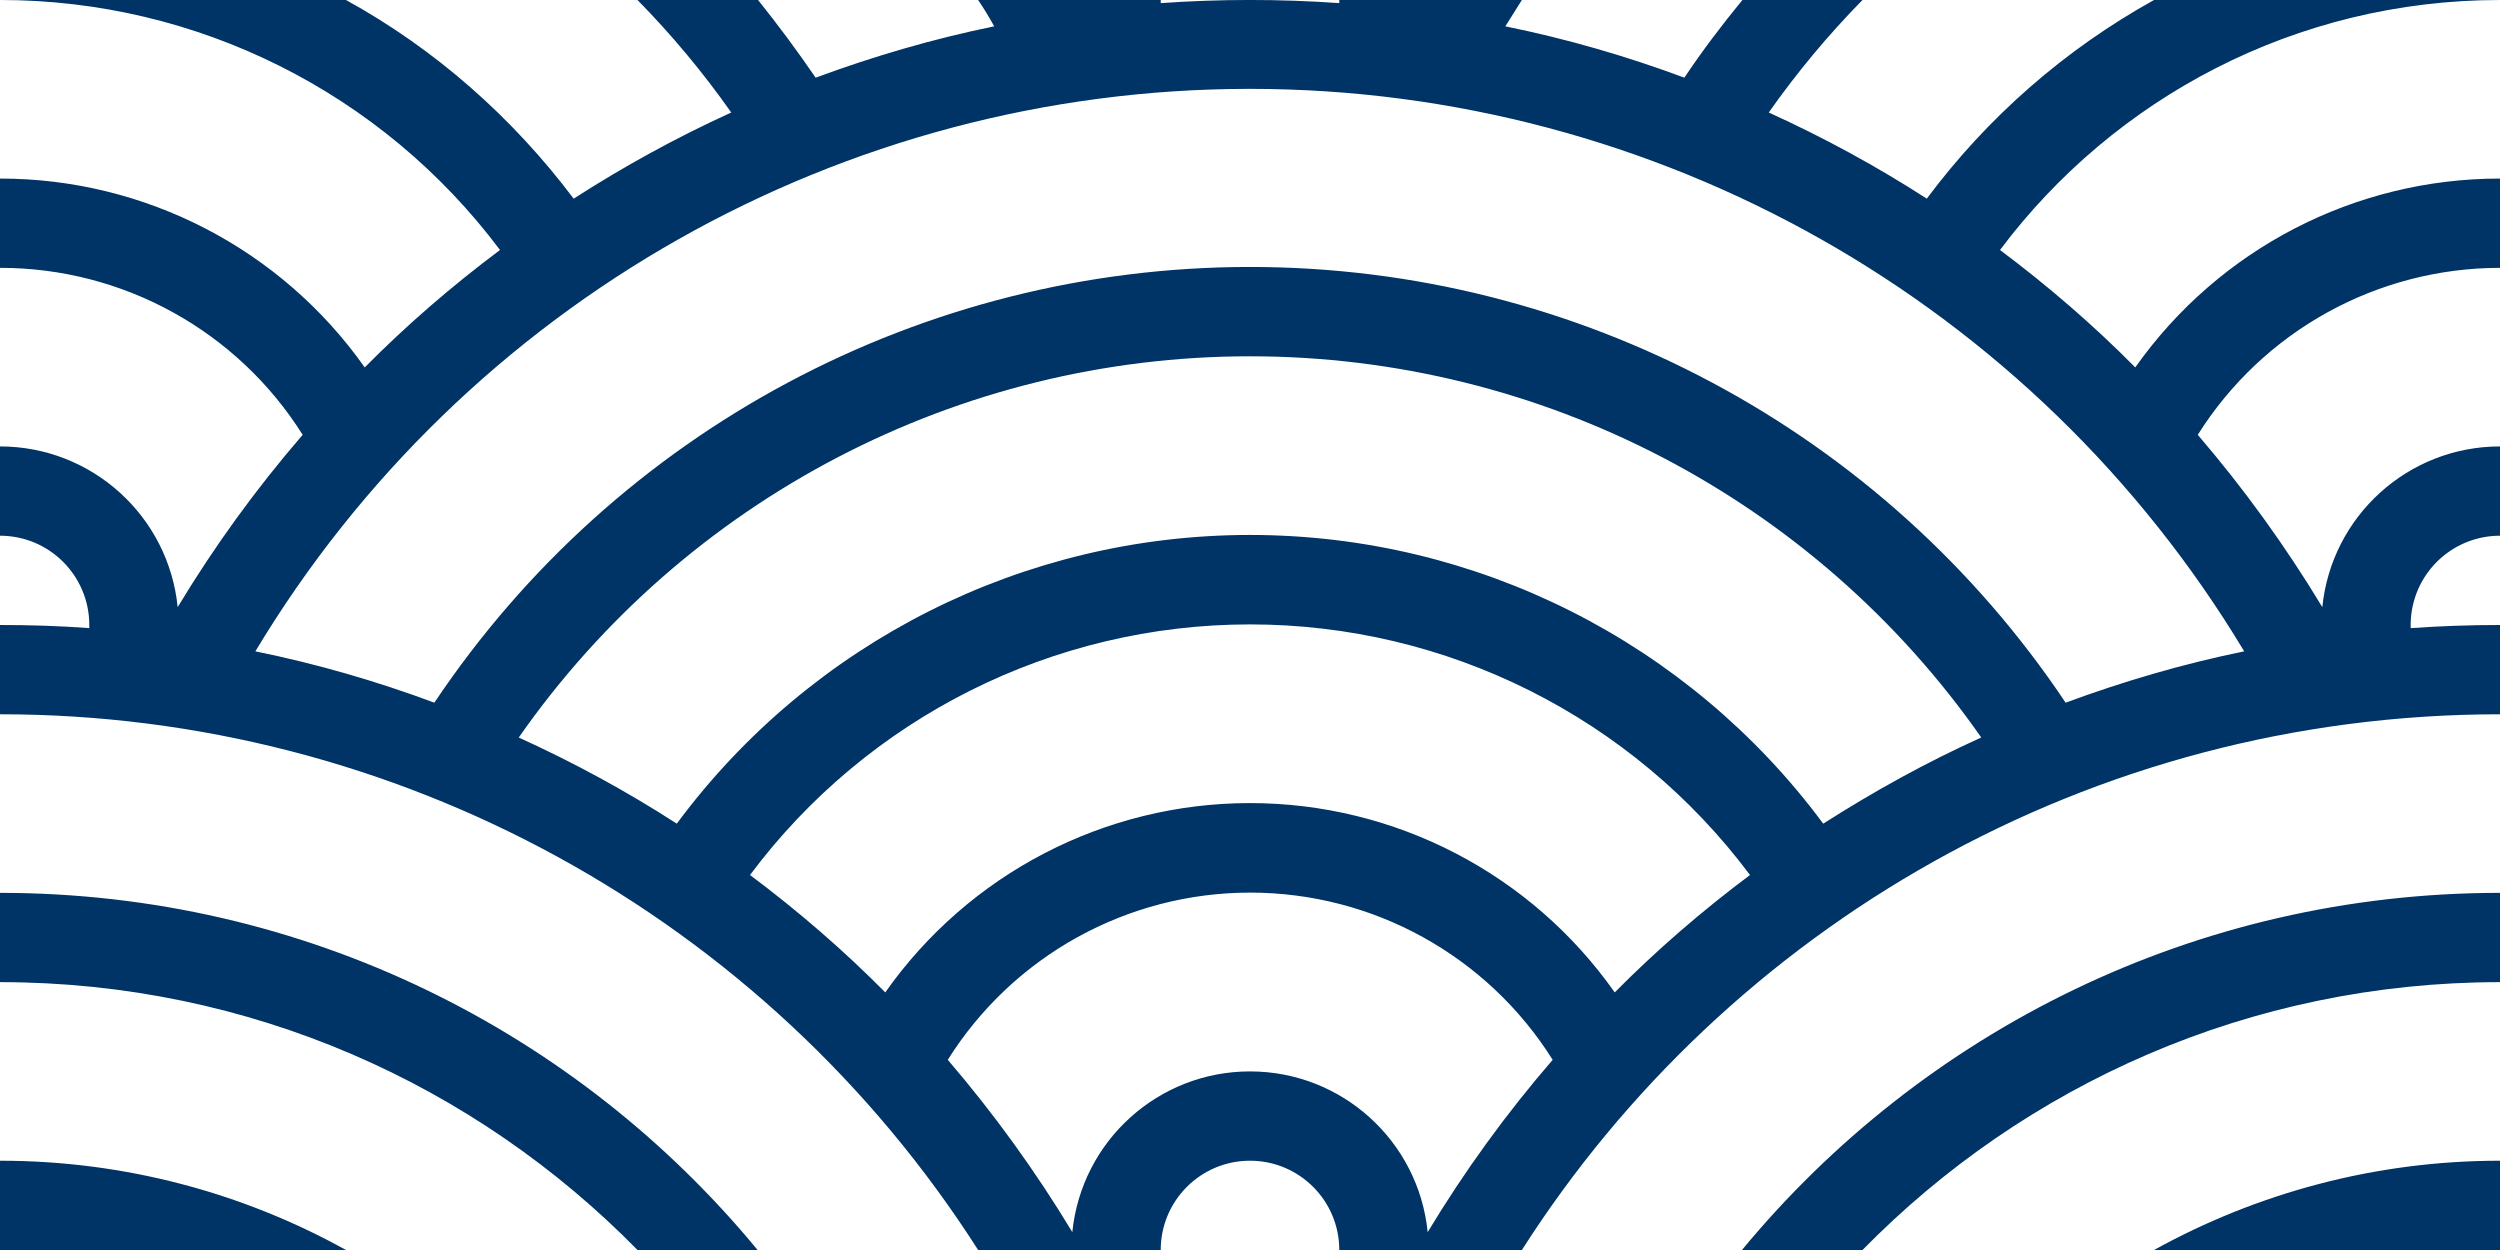
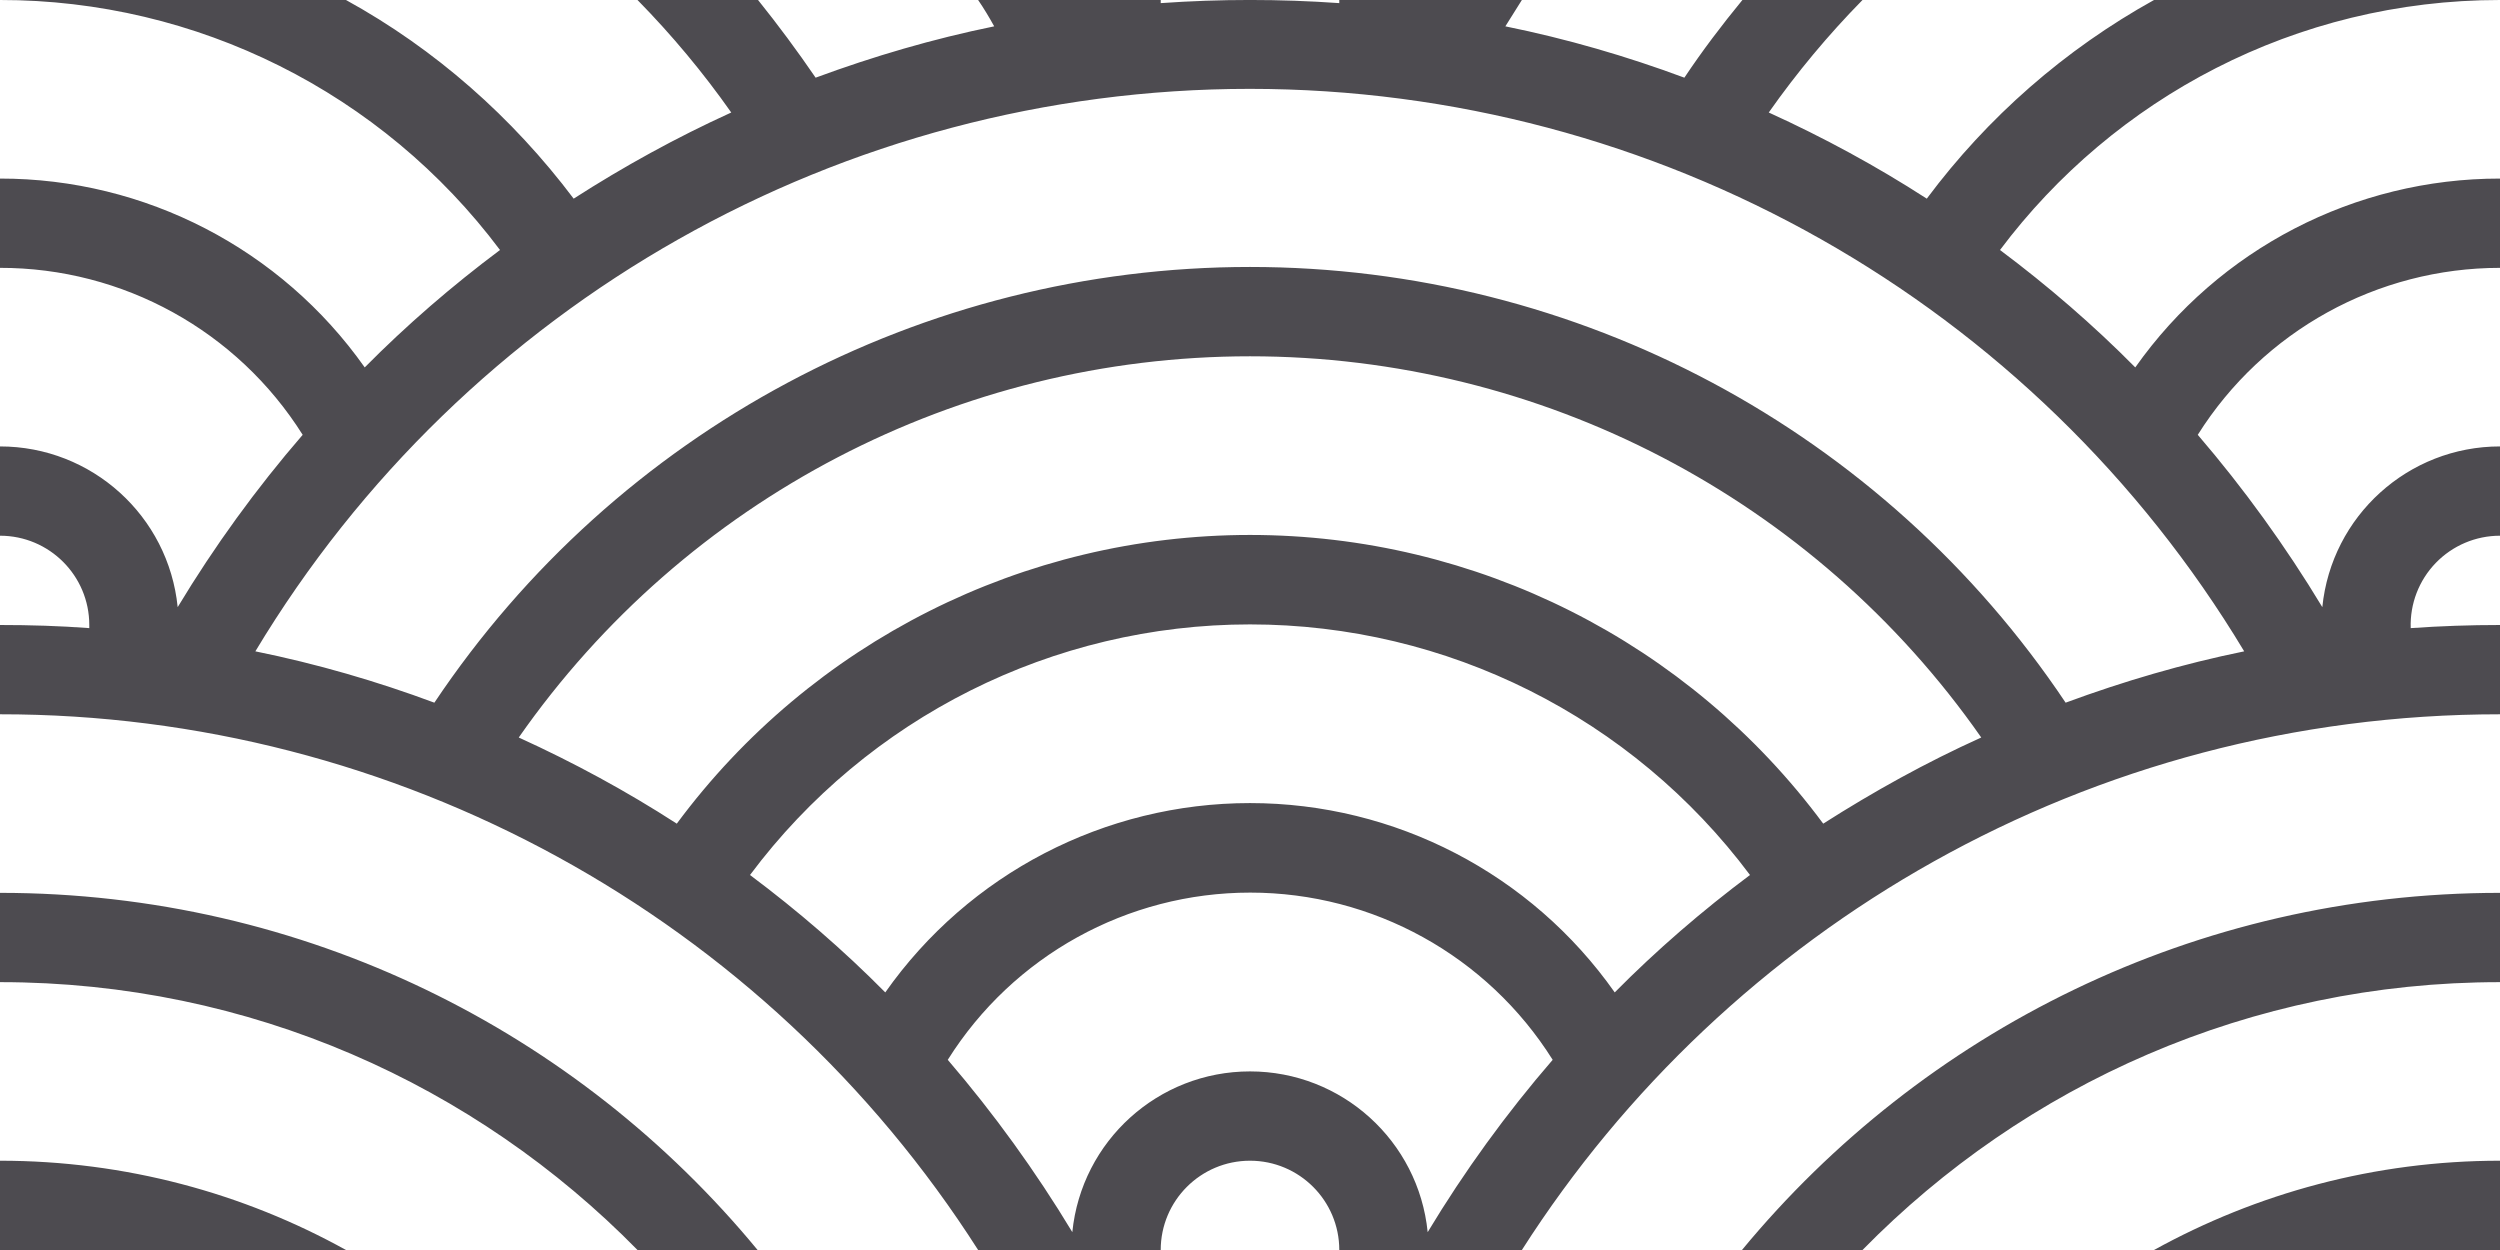
<svg xmlns="http://www.w3.org/2000/svg" width="56" height="28">
-   <path fill="#036" d="M56 26v2h-7.75c2.3-1.27 4.94-2 7.75-2zm-26 2a2 2 0 1 0-4 0h-4.09A25.98 25.98 0 0 0 0 16v-2c.67 0 1.34.02 2 .07V14a2 2 0 0 0-2-2v-2a4 4 0 0 1 3.98 3.6 28.09 28.09 0 0 1 2.8-3.86A8 8 0 0 0 0 6V4a9.99 9.99 0 0 1 8.17 4.23c.94-.95 1.96-1.83 3.03-2.63A13.98 13.98 0 0 0 0 0h7.75c2 1.1 3.73 2.63 5.1 4.45 1.12-.72 2.3-1.37 3.53-1.93A20.1 20.1 0 0 0 14.28 0h2.7c.45.56.88 1.14 1.29 1.74 1.3-.48 2.63-.87 4-1.15-.11-.2-.23-.4-.36-.59H26v.07a28.4 28.4 0 0 1 4 0V0h4.09l-.37.59c1.38.28 2.72.67 4.01 1.15.4-.6.84-1.18 1.3-1.74h2.69a20.1 20.1 0 0 0-2.1 2.52c1.23.56 2.41 1.2 3.54 1.93A16.08 16.08 0 0 1 48.25 0H56c-4.58 0-8.65 2.2-11.2 5.6 1.07.8 2.09 1.68 3.03 2.63A9.99 9.99 0 0 1 56 4v2a8 8 0 0 0-6.77 3.74c1.03 1.2 1.97 2.5 2.79 3.86A4 4 0 0 1 56 10v2a2 2 0 0 0-2 2.07 28.4 28.4 0 0 1 2-.07v2c-9.2 0-17.3 4.78-21.91 12H30zM7.75 28H0v-2c2.81 0 5.46.73 7.75 2zM56 20v2c-5.6 0-10.65 2.3-14.28 6h-2.7c4.04-4.89 10.15-8 16.98-8zm-39.03 8h-2.69C10.65 24.3 5.6 22 0 22v-2c6.83 0 12.94 3.11 16.97 8zm15.01-.4a28.09 28.09 0 0 1 2.8-3.86 8 8 0 0 0-13.55 0c1.03 1.2 1.97 2.5 2.79 3.86a4 4 0 0 1 7.96 0zm14.29-11.86c1.3-.48 2.63-.87 4-1.15a25.99 25.99 0 0 0-44.55 0c1.38.28 2.72.67 4.01 1.15a21.98 21.98 0 0 1 36.54 0zm-5.43 2.71c1.13-.72 2.3-1.37 3.54-1.93a19.98 19.98 0 0 0-32.76 0c1.23.56 2.41 1.2 3.54 1.93a15.98 15.98 0 0 1 25.68 0zm-4.67 3.78c.94-.95 1.96-1.83 3.03-2.63a13.98 13.98 0 0 0-22.4 0c1.07.8 2.09 1.68 3.03 2.63a9.99 9.99 0 0 1 16.34 0z" />
+   <path fill="rgba(77,75,80,1.00)" d="M56 26v2h-7.75c2.3-1.27 4.94-2 7.75-2zm-26 2a2 2 0 1 0-4 0h-4.09A25.98 25.98 0 0 0 0 16v-2c.67 0 1.34.02 2 .07V14a2 2 0 0 0-2-2v-2a4 4 0 0 1 3.98 3.6 28.09 28.09 0 0 1 2.8-3.86A8 8 0 0 0 0 6V4a9.99 9.99 0 0 1 8.17 4.23c.94-.95 1.96-1.83 3.03-2.63A13.98 13.98 0 0 0 0 0h7.75c2 1.1 3.73 2.63 5.1 4.45 1.12-.72 2.3-1.37 3.53-1.93A20.1 20.1 0 0 0 14.28 0h2.7c.45.56.88 1.14 1.29 1.74 1.3-.48 2.63-.87 4-1.15-.11-.2-.23-.4-.36-.59H26v.07a28.4 28.4 0 0 1 4 0V0h4.09l-.37.59c1.38.28 2.72.67 4.01 1.15.4-.6.84-1.18 1.3-1.74h2.69a20.1 20.1 0 0 0-2.1 2.52c1.23.56 2.41 1.2 3.54 1.93A16.08 16.08 0 0 1 48.25 0H56c-4.58 0-8.65 2.2-11.2 5.6 1.07.8 2.09 1.68 3.03 2.63A9.99 9.99 0 0 1 56 4v2a8 8 0 0 0-6.77 3.74c1.03 1.2 1.97 2.5 2.79 3.86A4 4 0 0 1 56 10v2a2 2 0 0 0-2 2.07 28.4 28.4 0 0 1 2-.07v2c-9.2 0-17.3 4.78-21.91 12H30zM7.75 28H0v-2c2.81 0 5.46.73 7.75 2zM56 20v2c-5.6 0-10.65 2.3-14.28 6h-2.7c4.04-4.89 10.15-8 16.98-8zm-39.03 8h-2.69C10.65 24.3 5.6 22 0 22v-2c6.83 0 12.94 3.11 16.97 8zm15.01-.4a28.09 28.09 0 0 1 2.8-3.86 8 8 0 0 0-13.55 0c1.03 1.2 1.97 2.5 2.79 3.86a4 4 0 0 1 7.96 0zm14.29-11.86c1.3-.48 2.63-.87 4-1.15a25.99 25.99 0 0 0-44.55 0c1.38.28 2.72.67 4.01 1.15a21.98 21.98 0 0 1 36.54 0zm-5.43 2.71c1.13-.72 2.3-1.37 3.54-1.93a19.98 19.98 0 0 0-32.76 0c1.23.56 2.41 1.2 3.54 1.93a15.98 15.98 0 0 1 25.68 0zm-4.67 3.78c.94-.95 1.96-1.83 3.03-2.63a13.98 13.98 0 0 0-22.4 0c1.07.8 2.09 1.68 3.03 2.63a9.99 9.99 0 0 1 16.34 0z" />
</svg>
